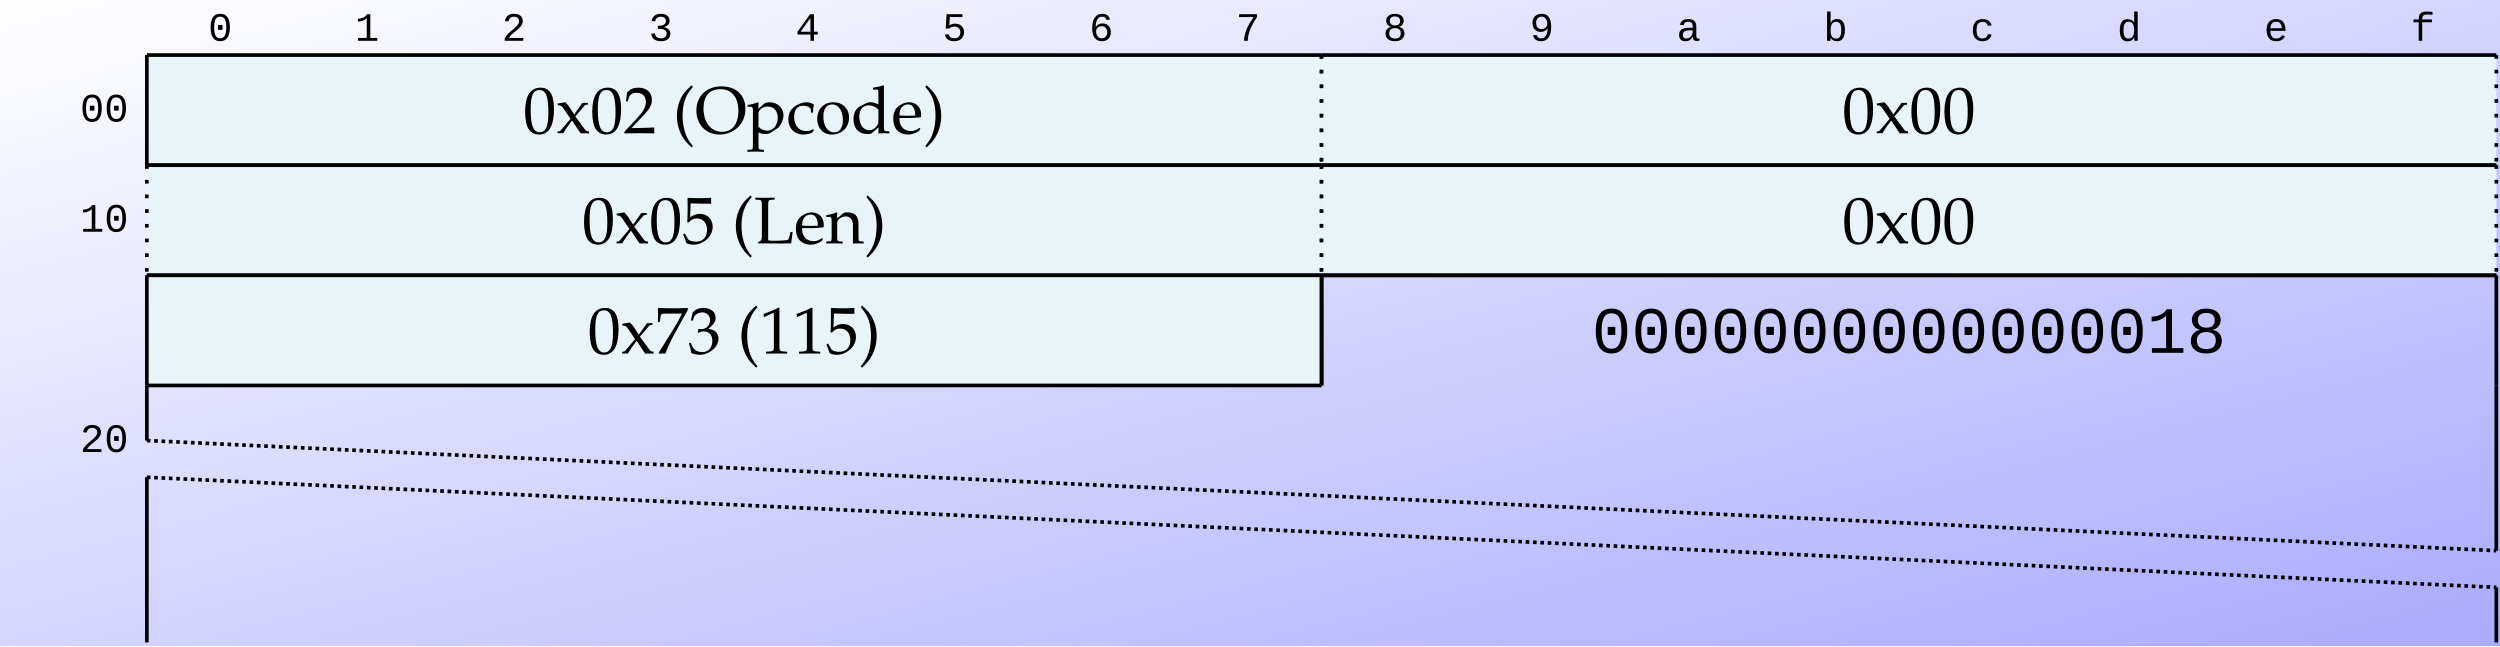
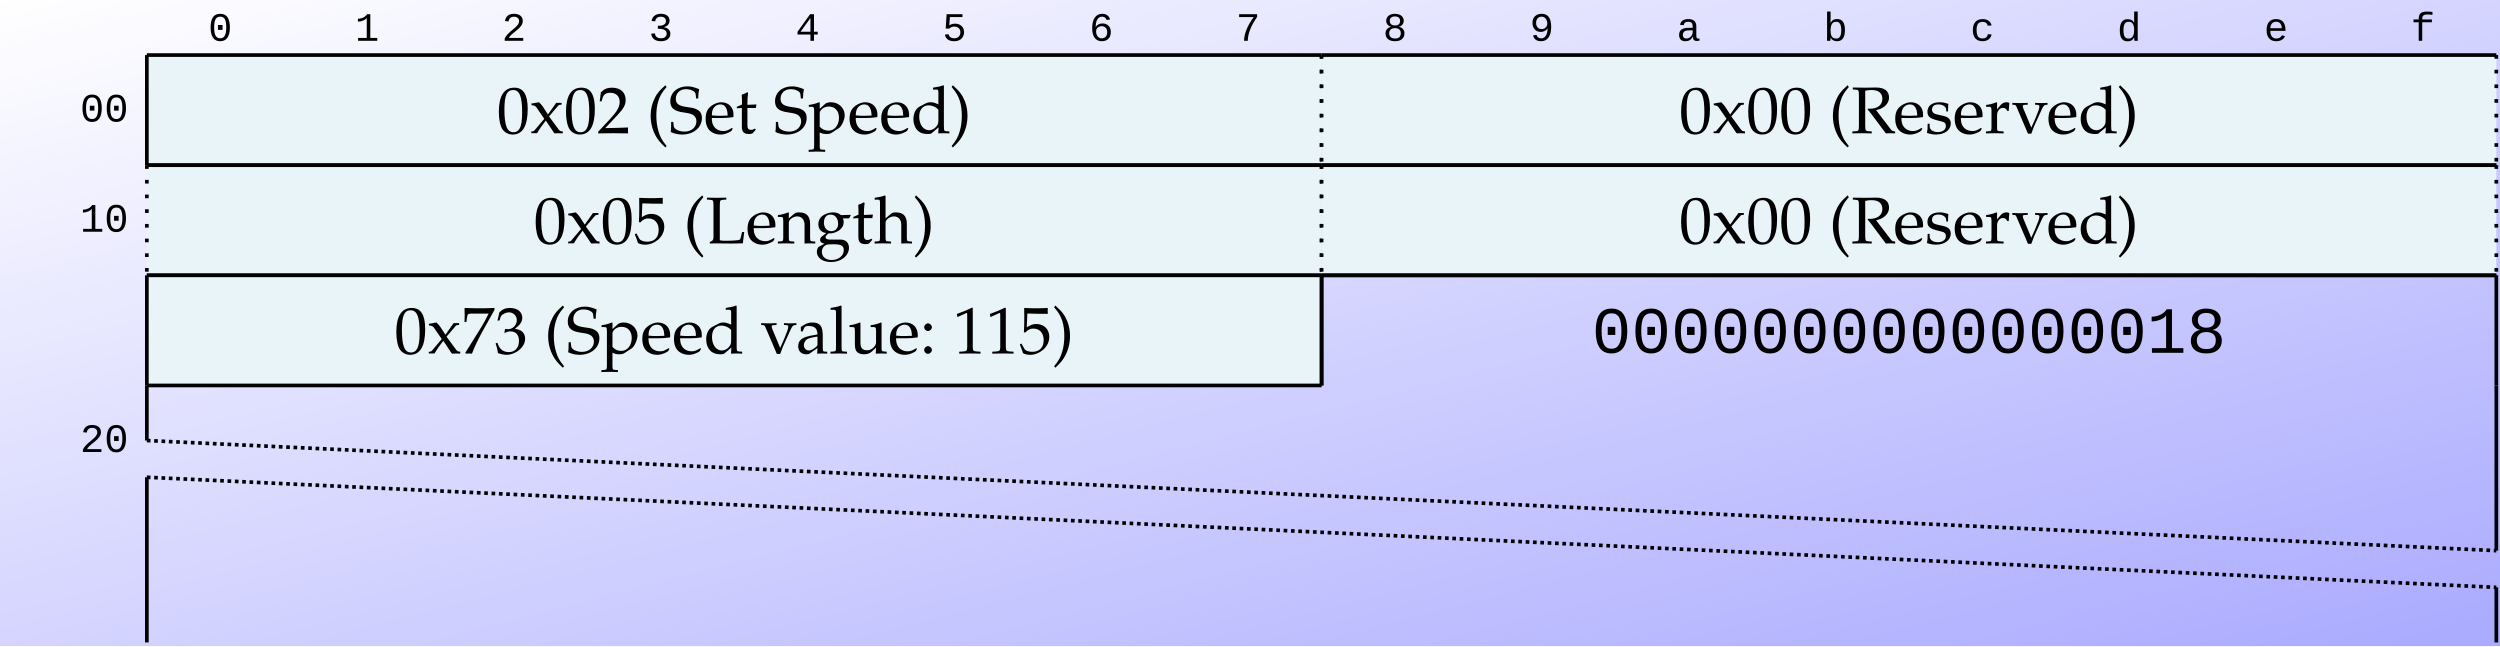
<svg xmlns="http://www.w3.org/2000/svg" version="1.0" width="681" height="176" viewBox="0 0 681 176">
  <defs>
    <linearGradient id="bg-gradient" x1="0%" y1="0%" x2="100%" y2="100%">
      <stop offset="0%" style="stop-color:#ffffff;stop-opacity:1" />
      <stop offset="100%" style="stop-color:#aaaaff;stop-opacity:1" />
    </linearGradient>
  </defs>
  <rect x="0.0" y="0.0" width="681.0" height="176.0" fill="url(#bg-gradient)" />
  <text x="60" y="8" font-family="Courier New, monospace" font-size="11" dominant-baseline="middle" text-anchor="middle">0</text>
  <text x="100" y="8" font-family="Courier New, monospace" font-size="11" dominant-baseline="middle" text-anchor="middle">1</text>
  <text x="140" y="8" font-family="Courier New, monospace" font-size="11" dominant-baseline="middle" text-anchor="middle">2</text>
  <text x="180" y="8" font-family="Courier New, monospace" font-size="11" dominant-baseline="middle" text-anchor="middle">3</text>
  <text x="220" y="8" font-family="Courier New, monospace" font-size="11" dominant-baseline="middle" text-anchor="middle">4</text>
  <text x="260" y="8" font-family="Courier New, monospace" font-size="11" dominant-baseline="middle" text-anchor="middle">5</text>
  <text x="300" y="8" font-family="Courier New, monospace" font-size="11" dominant-baseline="middle" text-anchor="middle">6</text>
  <text x="340" y="8" font-family="Courier New, monospace" font-size="11" dominant-baseline="middle" text-anchor="middle">7</text>
  <text x="380" y="8" font-family="Courier New, monospace" font-size="11" dominant-baseline="middle" text-anchor="middle">8</text>
  <text x="420" y="8" font-family="Courier New, monospace" font-size="11" dominant-baseline="middle" text-anchor="middle">9</text>
  <text x="460" y="8" font-family="Courier New, monospace" font-size="11" dominant-baseline="middle" text-anchor="middle">a</text>
  <text x="500" y="8" font-family="Courier New, monospace" font-size="11" dominant-baseline="middle" text-anchor="middle">b</text>
  <text x="540" y="8" font-family="Courier New, monospace" font-size="11" dominant-baseline="middle" text-anchor="middle">c</text>
  <text x="580" y="8" font-family="Courier New, monospace" font-size="11" dominant-baseline="middle" text-anchor="middle">d</text>
  <text x="620" y="8" font-family="Courier New, monospace" font-size="11" dominant-baseline="middle" text-anchor="middle">e</text>
  <text x="660" y="8" font-family="Courier New, monospace" font-size="11" dominant-baseline="middle" text-anchor="middle">f</text>
  <rect x="40" y="15" height="30" width="320" fill="#e8f4f8" />
  <line x1="40" y1="15" x2="360" y2="15" stroke="#000000" stroke-width="1" />
  <line x1="40" y1="45" x2="360" y2="45" stroke="#000000" stroke-width="1" />
  <line stroke-dasharray="1,3" x1="360" y1="15" x2="360" y2="45" stroke="#000000" stroke-width="1" />
  <line x1="40" y1="15" x2="40" y2="45" stroke="#000000" stroke-width="1" />
-   <text font-size="18" font-family="Palatino, Georgia, Times New Roman, serif" x="200" y="31" text-anchor="middle" dominant-baseline="middle">0x02 (Opcode)</text>
+   <text font-size="18" font-family="Palatino, Georgia, Times New Roman, serif" x="200" y="31" text-anchor="middle" dominant-baseline="middle">0x02 (Set Speed)</text>
  <rect x="360" y="15" height="30" width="320" fill="#e8f4f8" />
  <line x1="360" y1="15" x2="680" y2="15" stroke="#000000" stroke-width="1" />
  <line x1="360" y1="45" x2="680" y2="45" stroke="#000000" stroke-width="1" />
  <line stroke-dasharray="1,3" x1="680" y1="15" x2="680" y2="45" stroke="#000000" stroke-width="1" />
  <line stroke-dasharray="1,3" x1="360" y1="15" x2="360" y2="45" stroke="#000000" stroke-width="1" />
-   <text font-size="18" font-family="Palatino, Georgia, Times New Roman, serif" x="520" y="31" text-anchor="middle" dominant-baseline="middle">0x00</text>
+   <text font-size="18" font-family="Palatino, Georgia, Times New Roman, serif" x="520" y="31" text-anchor="middle" dominant-baseline="middle">0x00 (Reserved)</text>
  <text font-size="11" font-family="Courier New, monospace" font-style="normal" dominant-baseline="middle" x="35" y="30" text-anchor="end">00</text>
  <text font-size="11" font-family="Courier New, monospace" font-style="normal" dominant-baseline="middle" x="35" y="60" text-anchor="end">10</text>
  <rect x="40" y="45" height="30" width="320" fill="#e8f4f8" />
  <line x1="40" y1="45" x2="360" y2="45" stroke="#000000" stroke-width="1" />
  <line x1="40" y1="75" x2="360" y2="75" stroke="#000000" stroke-width="1" />
  <line stroke-dasharray="1,3" x1="360" y1="45" x2="360" y2="75" stroke="#000000" stroke-width="1" />
  <line stroke-dasharray="1,3" x1="40" y1="45" x2="40" y2="75" stroke="#000000" stroke-width="1" />
-   <text font-size="18" font-family="Palatino, Georgia, Times New Roman, serif" x="200" y="61" text-anchor="middle" dominant-baseline="middle">0x05 (Len)</text>
+   <text font-size="18" font-family="Palatino, Georgia, Times New Roman, serif" x="200" y="61" text-anchor="middle" dominant-baseline="middle">0x05 (Length)</text>
  <rect x="360" y="45" height="30" width="320" fill="#e8f4f8" />
  <line x1="360" y1="45" x2="680" y2="45" stroke="#000000" stroke-width="1" />
  <line x1="360" y1="75" x2="680" y2="75" stroke="#000000" stroke-width="1" />
  <line stroke-dasharray="1,3" x1="680" y1="45" x2="680" y2="75" stroke="#000000" stroke-width="1" />
  <line stroke-dasharray="1,3" x1="360" y1="45" x2="360" y2="75" stroke="#000000" stroke-width="1" />
-   <text font-size="18" font-family="Palatino, Georgia, Times New Roman, serif" x="520" y="61" text-anchor="middle" dominant-baseline="middle">0x00</text>
+   <text font-size="18" font-family="Palatino, Georgia, Times New Roman, serif" x="520" y="61" text-anchor="middle" dominant-baseline="middle">0x00 (Reserved)</text>
  <rect x="40" y="75" height="30" width="320" fill="#e8f4f8" />
  <line x1="40" y1="75" x2="360" y2="75" stroke="#000000" stroke-width="1" />
  <line x1="40" y1="105" x2="360" y2="105" stroke="#000000" stroke-width="1" />
  <line x1="360" y1="75" x2="360" y2="105" stroke="#000000" stroke-width="1" />
  <line x1="40" y1="75" x2="40" y2="105" stroke="#000000" stroke-width="1" />
-   <text font-size="18" font-family="Palatino, Georgia, Times New Roman, serif" x="200" y="91" text-anchor="middle" dominant-baseline="middle">0x73 (115)</text>
+   <text font-size="18" font-family="Palatino, Georgia, Times New Roman, serif" x="200" y="91" text-anchor="middle" dominant-baseline="middle">0x73 (Speed value: 115)</text>
  <line x1="360" y1="75" x2="680" y2="75" stroke="#000000" stroke-width="1" />
  <line x1="680" y1="75" x2="680" y2="105" stroke="#000000" stroke-width="1" />
  <line x1="360" y1="75" x2="360" y2="105" stroke="#000000" stroke-width="1" />
  <text font-size="18" font-family="Courier New, monospace" x="520" y="91" text-anchor="middle" dominant-baseline="middle">0000000000000018</text>
  <text font-size="11" font-family="Courier New, monospace" font-style="normal" dominant-baseline="middle" x="35" y="120" text-anchor="end">20</text>
  <line x1="40" y1="105" x2="40" y2="120" stroke="#000000" stroke-width="1" />
  <line x1="680" y1="105" x2="680" y2="150" stroke="#000000" stroke-width="1" />
  <line stroke-dasharray="1,1" x1="40" y1="120" x2="680" y2="150" stroke="#000000" stroke-width="1" />
  <line x1="40" y1="130" x2="40" y2="175" stroke="#000000" stroke-width="1" />
  <line x1="680" y1="160" x2="680" y2="175" stroke="#000000" stroke-width="1" />
  <line stroke-dasharray="1,1" x1="40" y1="130" x2="680" y2="160" stroke="#000000" stroke-width="1" />
  <text font-size="11" font-family="Palatino, Georgia, Times New Roman, serif" font-style="italic" dominant-baseline="middle" x="35" y="190" text-anchor="end">i+<tspan font-size="11" font-family="Courier New, monospace" font-style="normal" dominant-baseline="middle">00</tspan>
  </text>
</svg>
